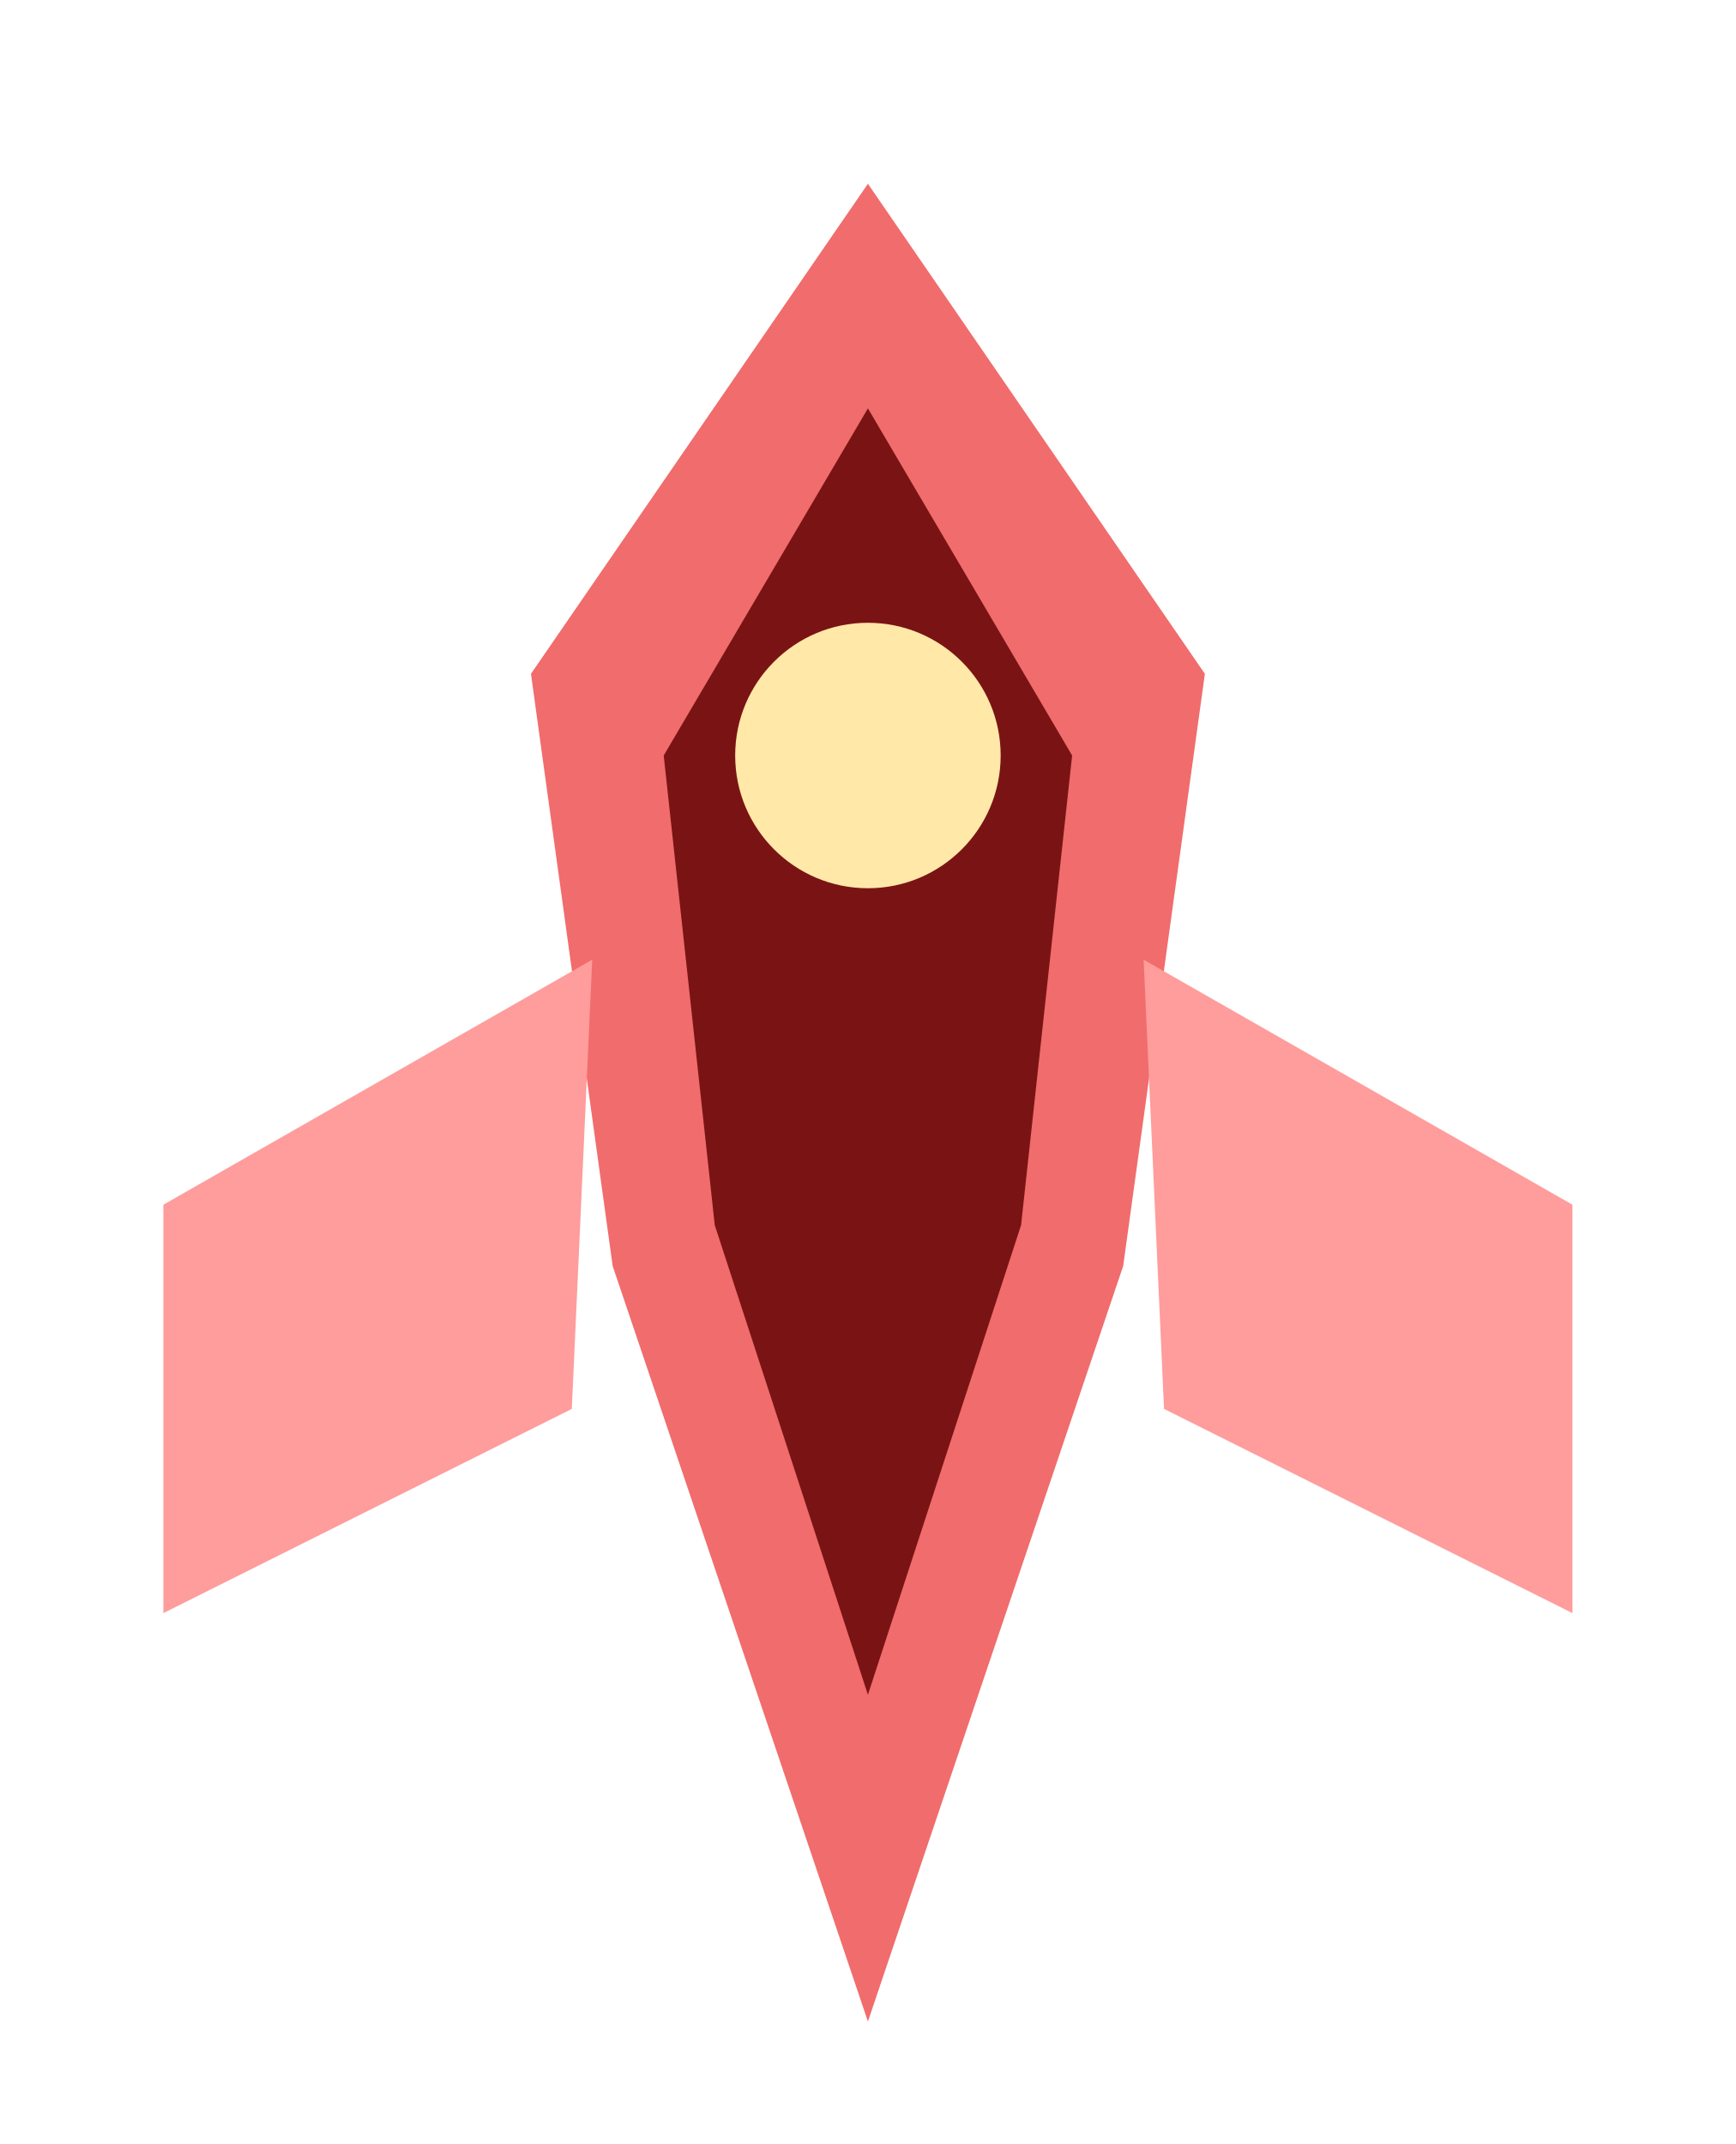
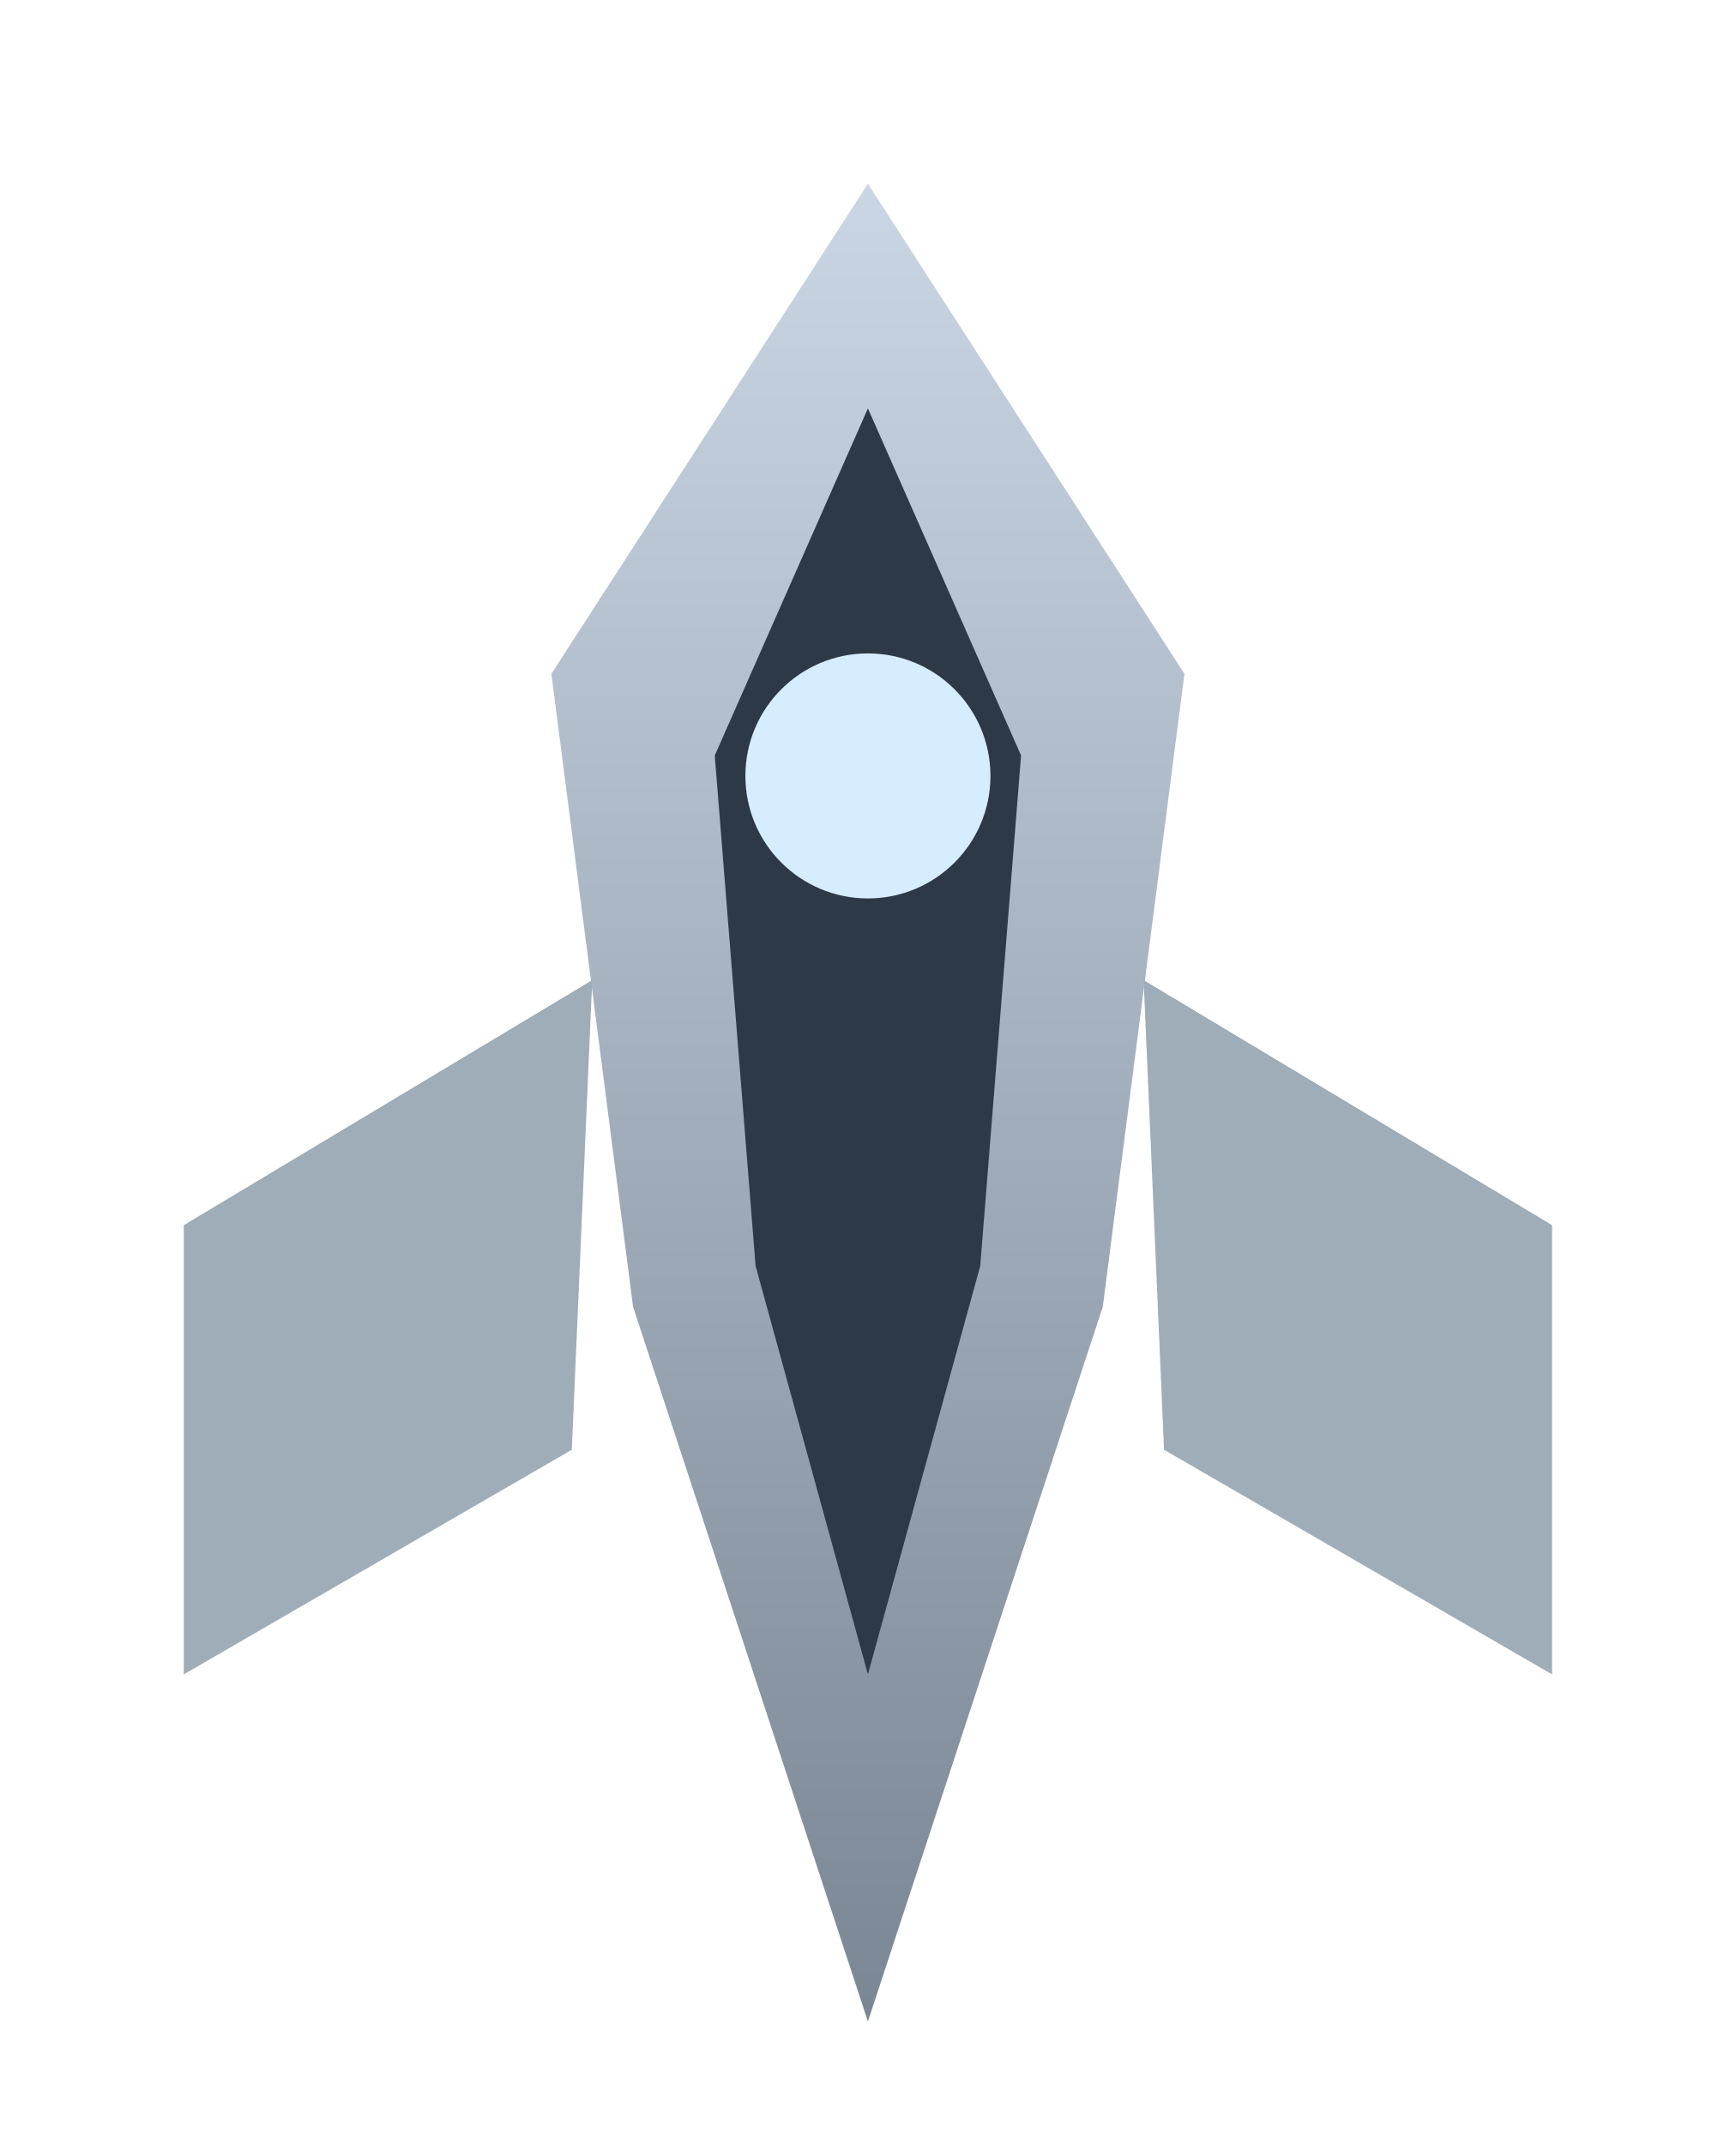
<svg xmlns="http://www.w3.org/2000/svg" viewBox="0 0 170 210">
-   <path d="M85 18L118 66L110 124L85 198L60 124L52 66Z" fill="#f16c6c" />
-   <path d="M85 40L105 74L100 120L85 166L70 120L65 74Z" fill="#7a1414" />
-   <path d="M16 118L58 94L56 138L16 158Z" fill="#ff9c9c" />
-   <path d="M154 118L112 94L114 138L154 158Z" fill="#ff9c9c" />
-   <circle cx="85" cy="74" r="13" fill="#ffe8a8" />
+   <defs>
+     <linearGradient id="s" x1="0" y1="0" x2="0" y2="1">
+       <stop offset="0" stop-color="#c9d5e2" />
+       <stop offset="1" stop-color="#7b8794" />
+     </linearGradient>
+   </defs>
+   <path d="M85 18L116 66L108 128L85 198L62 128L54 66Z" fill="url(#s)" />
+   <path d="M85 40L100 74L96 124L85 164L74 124L70 74Z" fill="#2d3946" />
+   <path d="M18 120L58 96L56 142L18 164Z" fill="#9fadb9" />
+   <path d="M152 120L112 96L114 142L152 164Z" fill="#9fadb9" />
+   <circle cx="85" cy="76" r="12" fill="#d6ecff" />
</svg>
